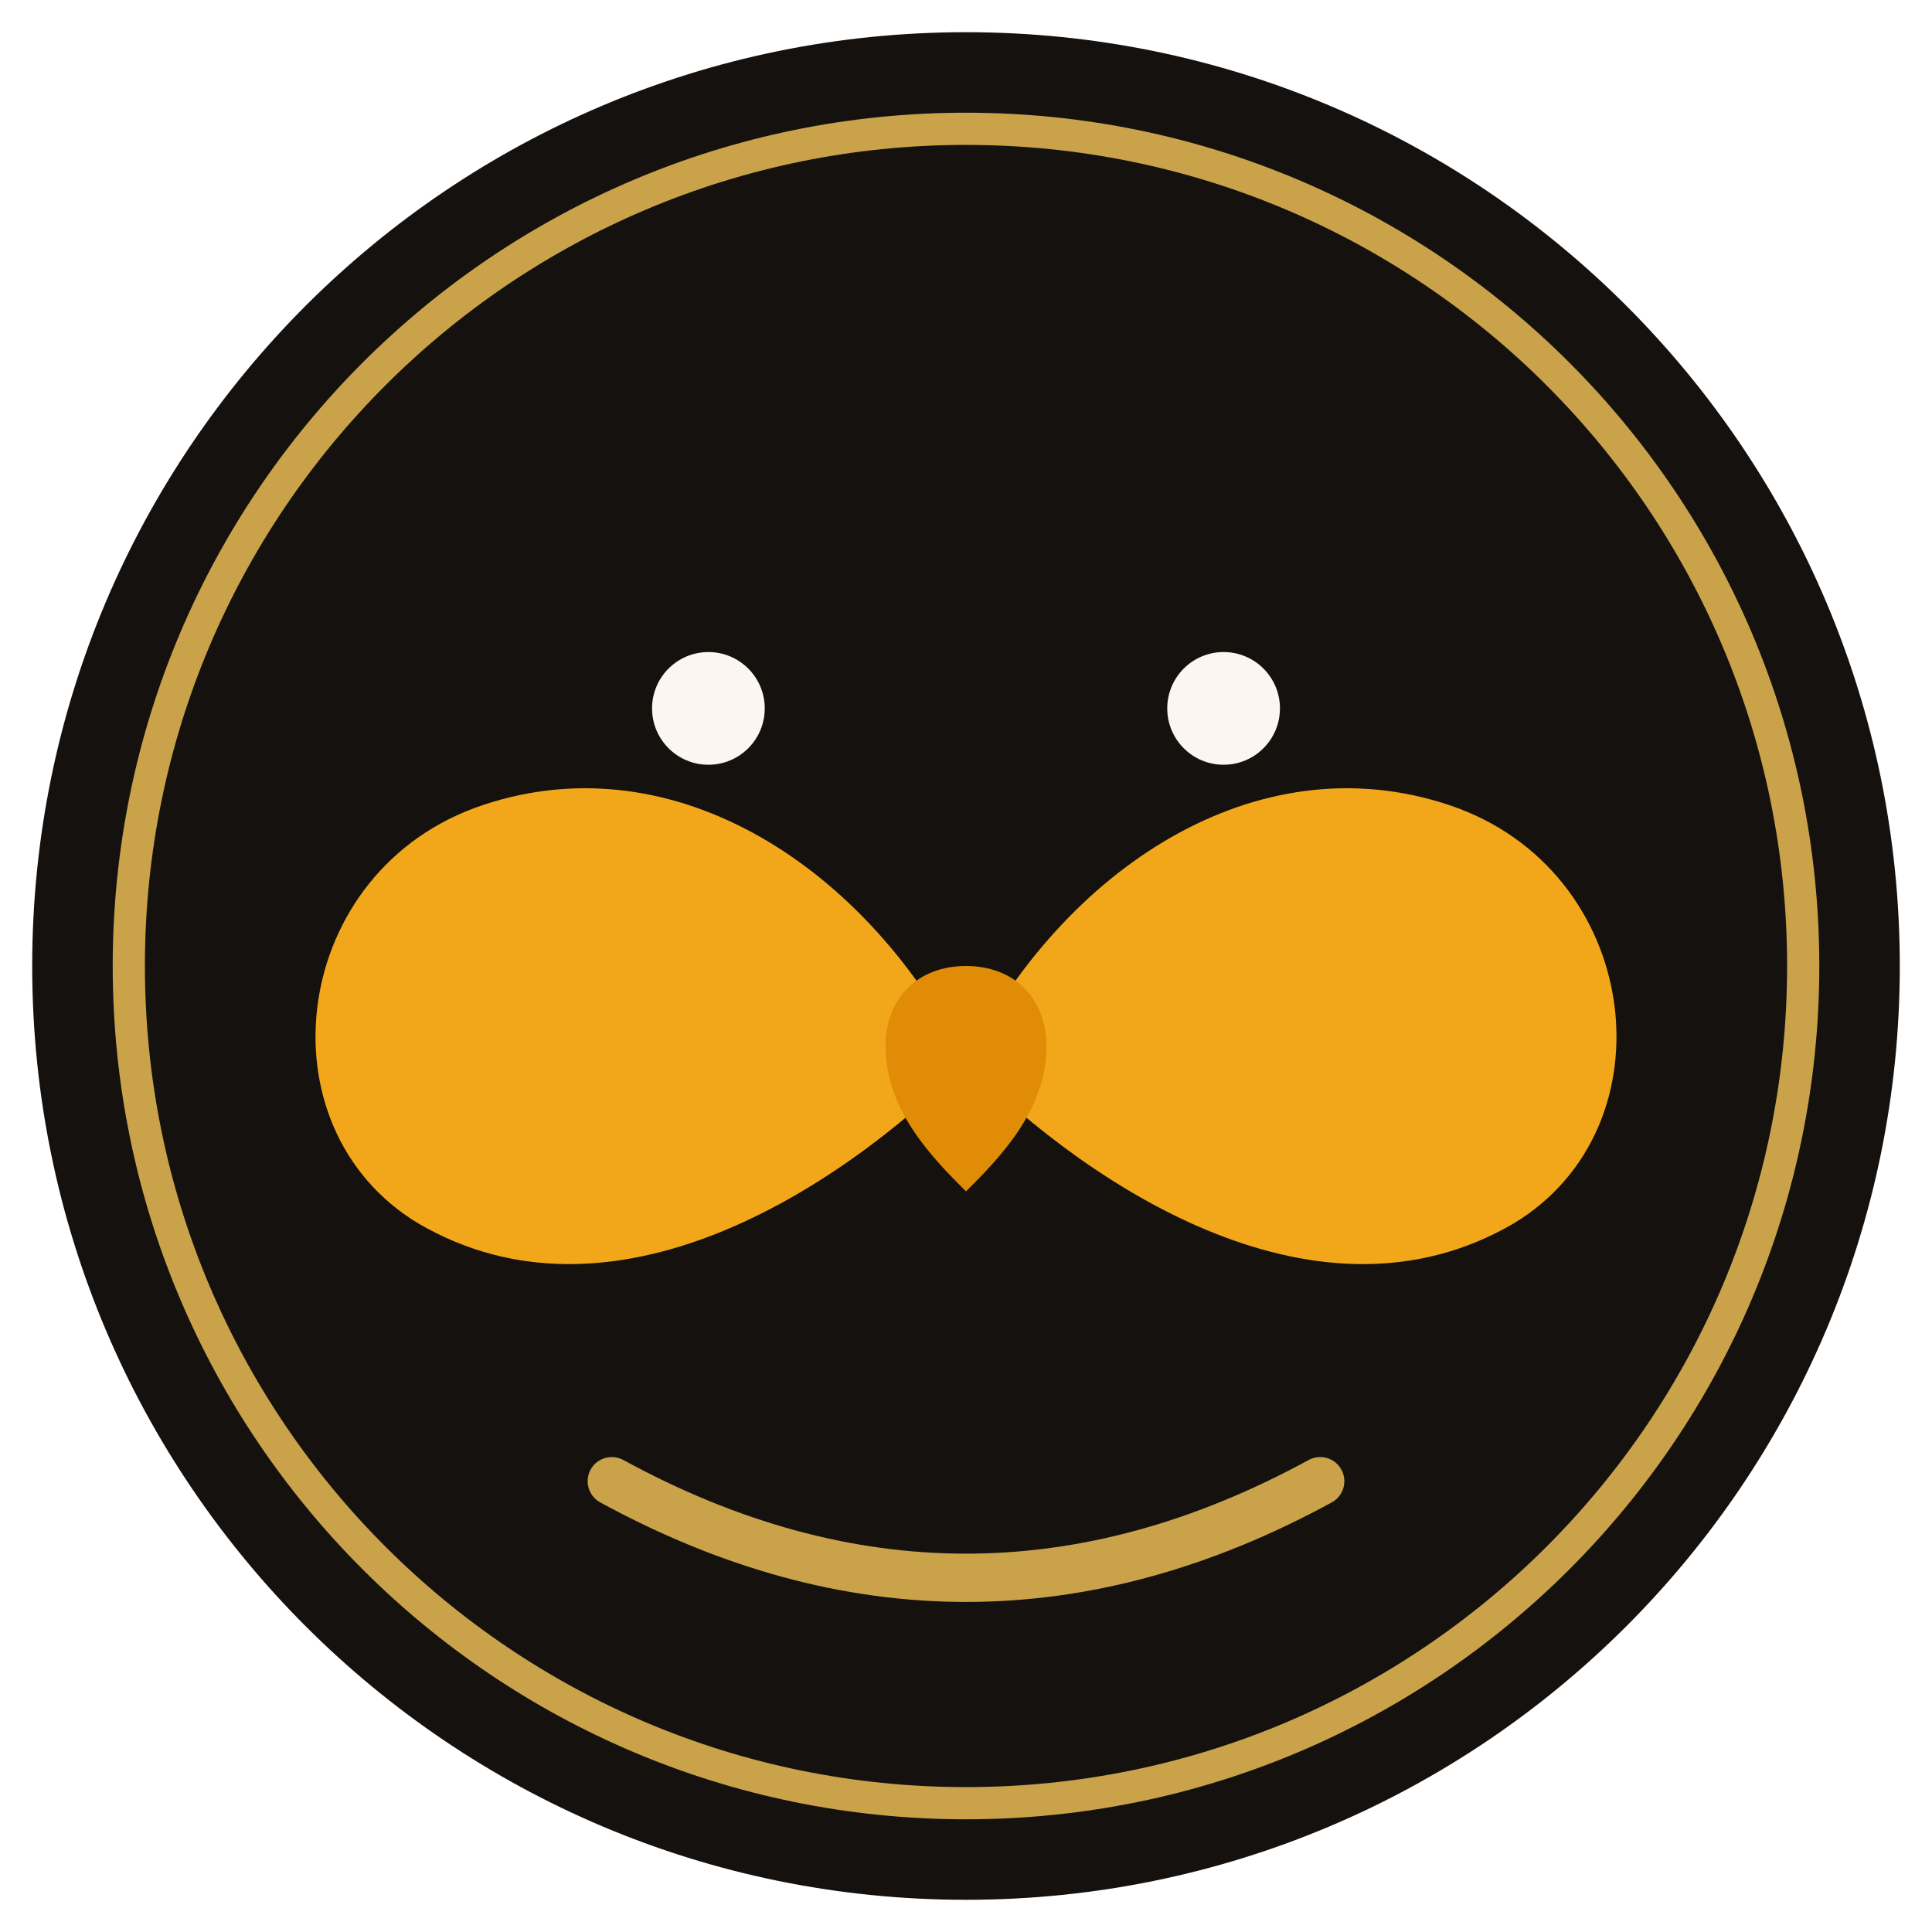
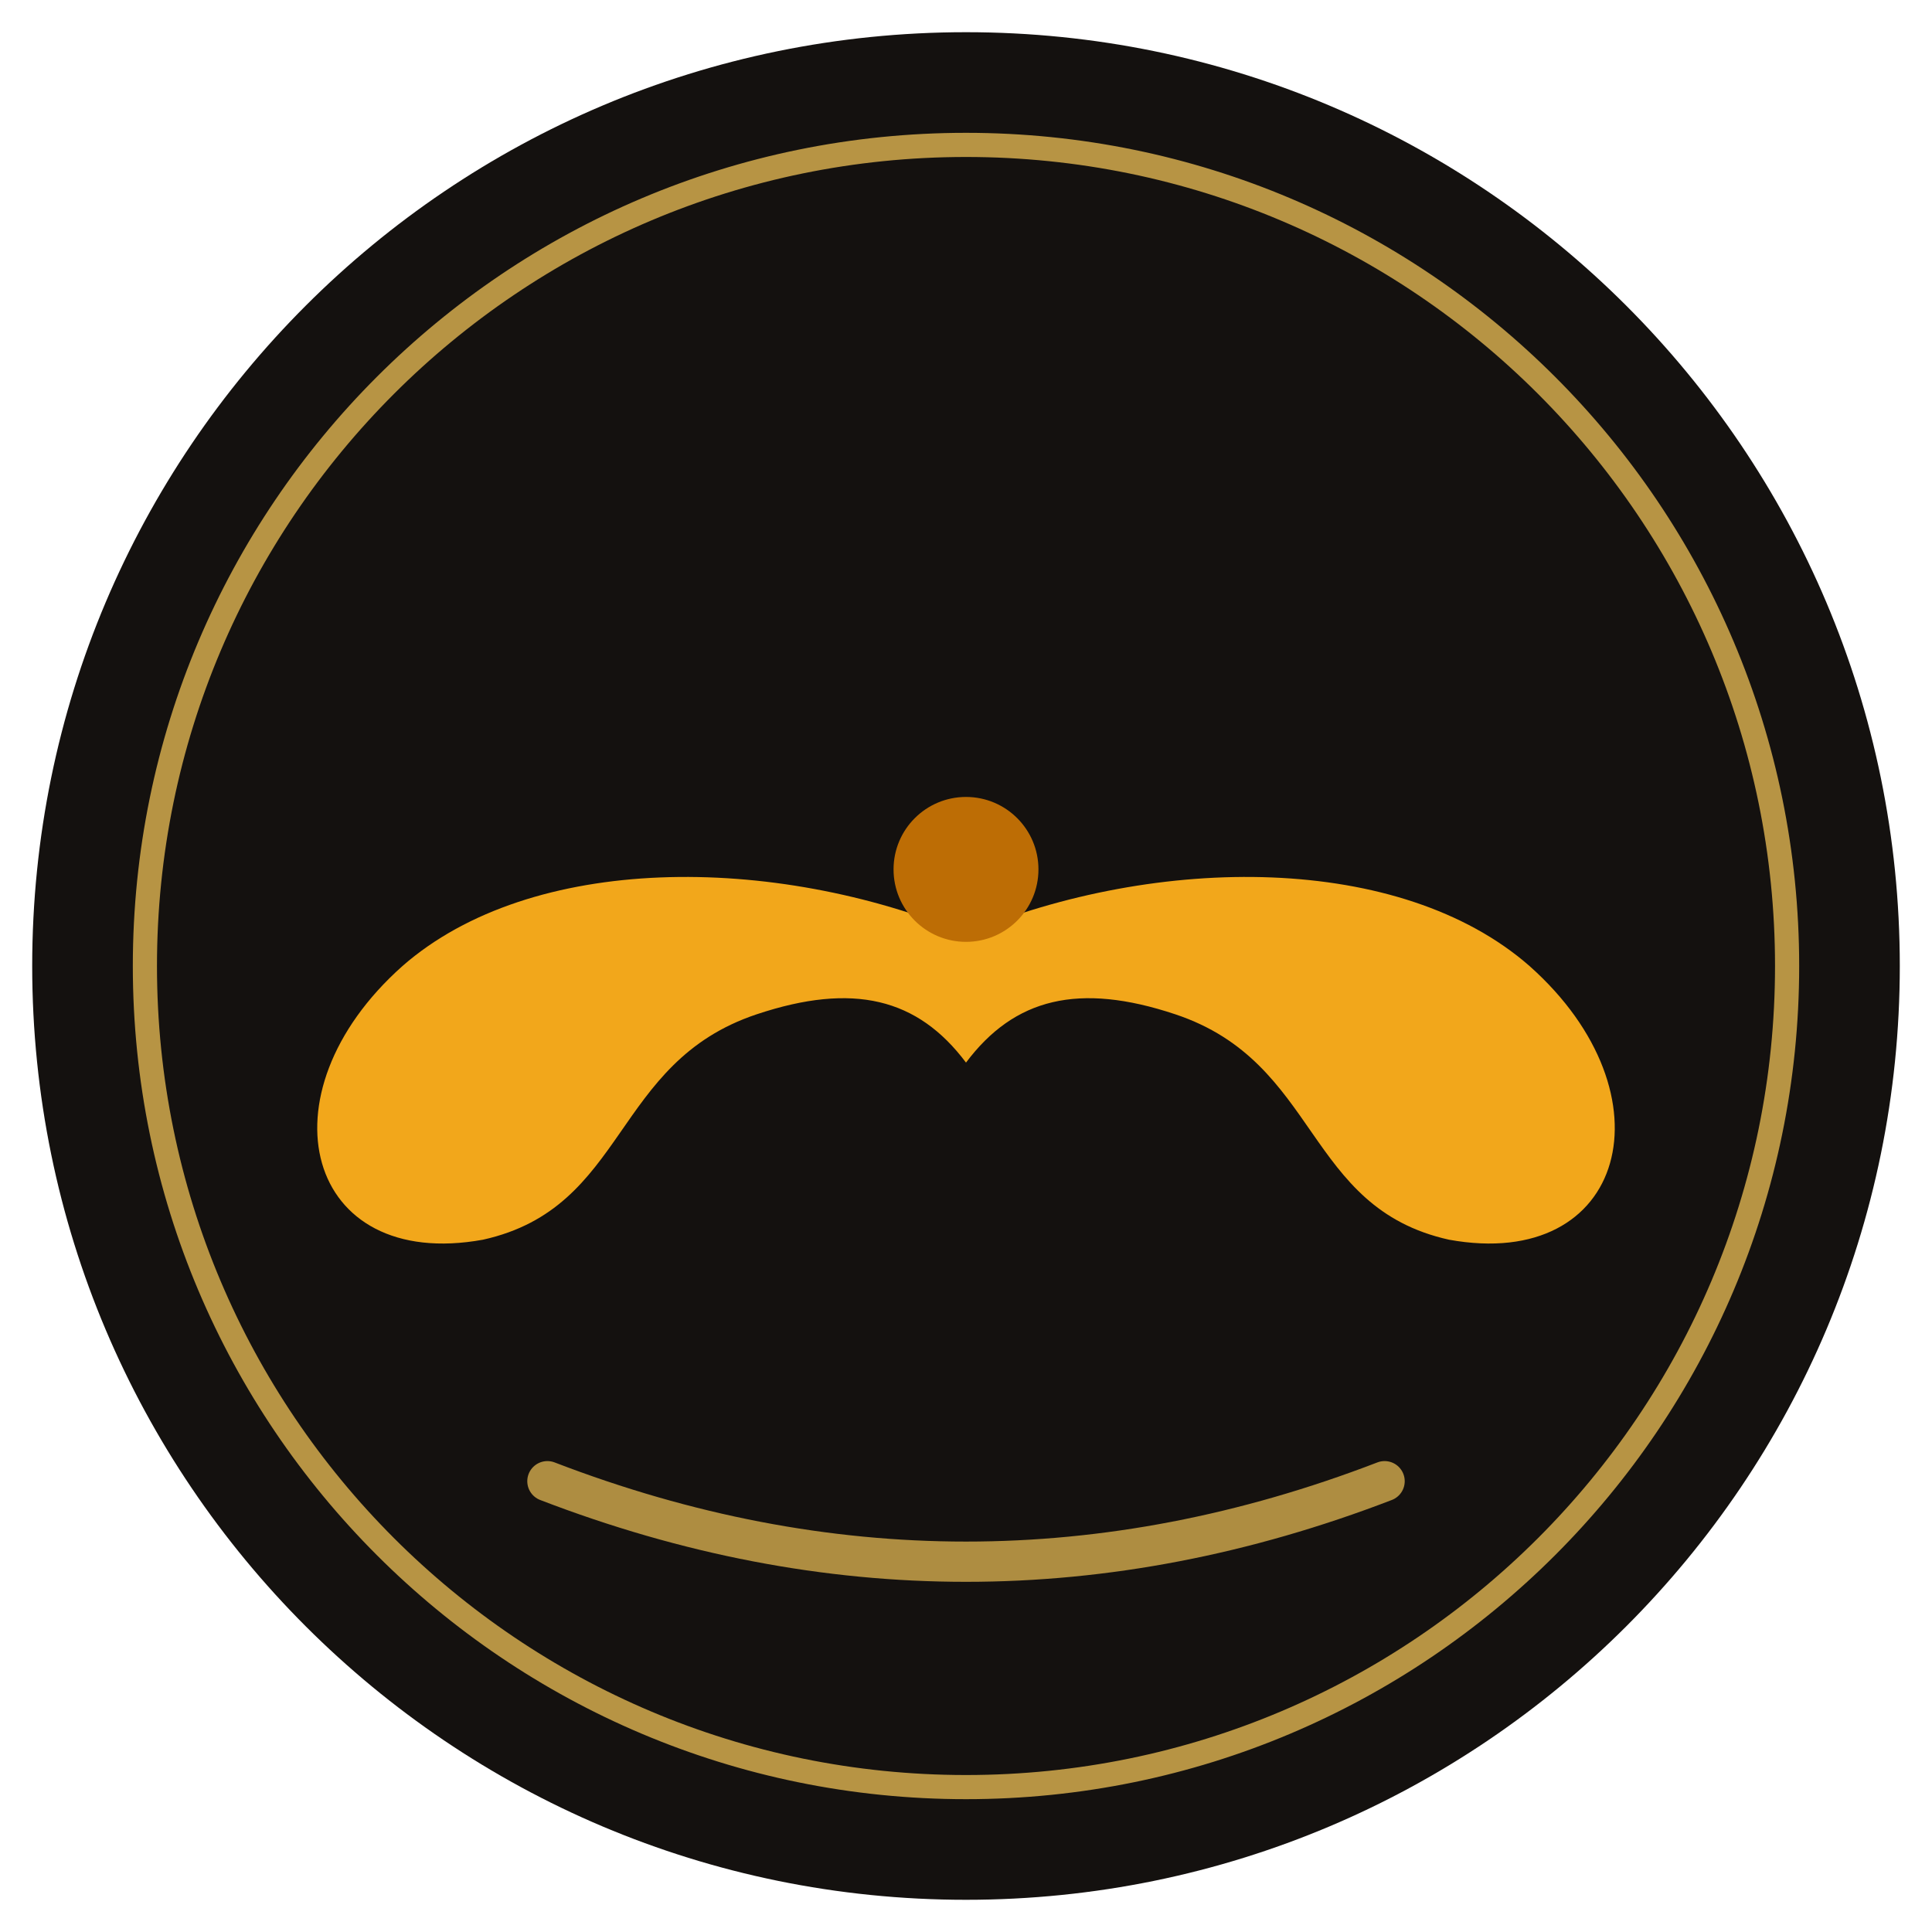
<svg xmlns="http://www.w3.org/2000/svg" viewBox="0 0 120 120" width="120" height="120" role="img" aria-label="Muchhad logo">
  <circle cx="60" cy="60" r="58" fill="#14110f" />
-   <circle cx="60" cy="60" r="52" fill="none" stroke="#c9a24a" stroke-width="2" />
-   <path d="M60 66 c -6 -12 -18 -20 -30 -16 c -12 4 -14 20 -4 26 c 12 7 26 -2 34 -10 z" fill="#f2a71b" />
-   <path d="M60 66 c 6 -12 18 -20 30 -16 c 12 4 14 20 4 26 c -12 7 -26 -2 -34 -10 z" fill="#f2a71b" />
-   <path d="M60 60 c -3 0 -5 2 -5 5 c 0 4 3 7 5 9 c 2 -2 5 -5 5 -9 c 0 -3 -2 -5 -5 -5 z" fill="#e08c07" />
-   <circle cx="44" cy="44" r="3.5" fill="#fbf7f0" />
-   <circle cx="76" cy="44" r="3.5" fill="#fbf7f0" />
-   <path d="M38 92 q 22 12 44 0" stroke="#c9a24a" stroke-width="3" fill="none" stroke-linecap="round" />
+   <circle cx="60" cy="60" r="51" fill="none" stroke="#c9a24a" stroke-width="1.5" opacity="0.9" />
+   <g fill="#f2a71b">
+     <path d="M60 58 C 48 53 33 53 25 60 C 16 68 19 79 30 77 C 39 75 38 66 47 63 C 53 61 57 62 60 66 Z" />
+     <path d="M60 58 C 48 53 33 53 25 60 C 16 68 19 79 30 77 C 39 75 38 66 47 63 C 53 61 57 62 60 66 Z" transform="translate(120,0) scale(-1,1)" />
+   </g>
+   <circle cx="60" cy="54" r="4.5" fill="#bd6d05" />
+   <path d="M34 92 q 26 10 52 0" stroke="#c9a24a" stroke-width="2.5" fill="none" stroke-linecap="round" opacity="0.85" />
</svg>
